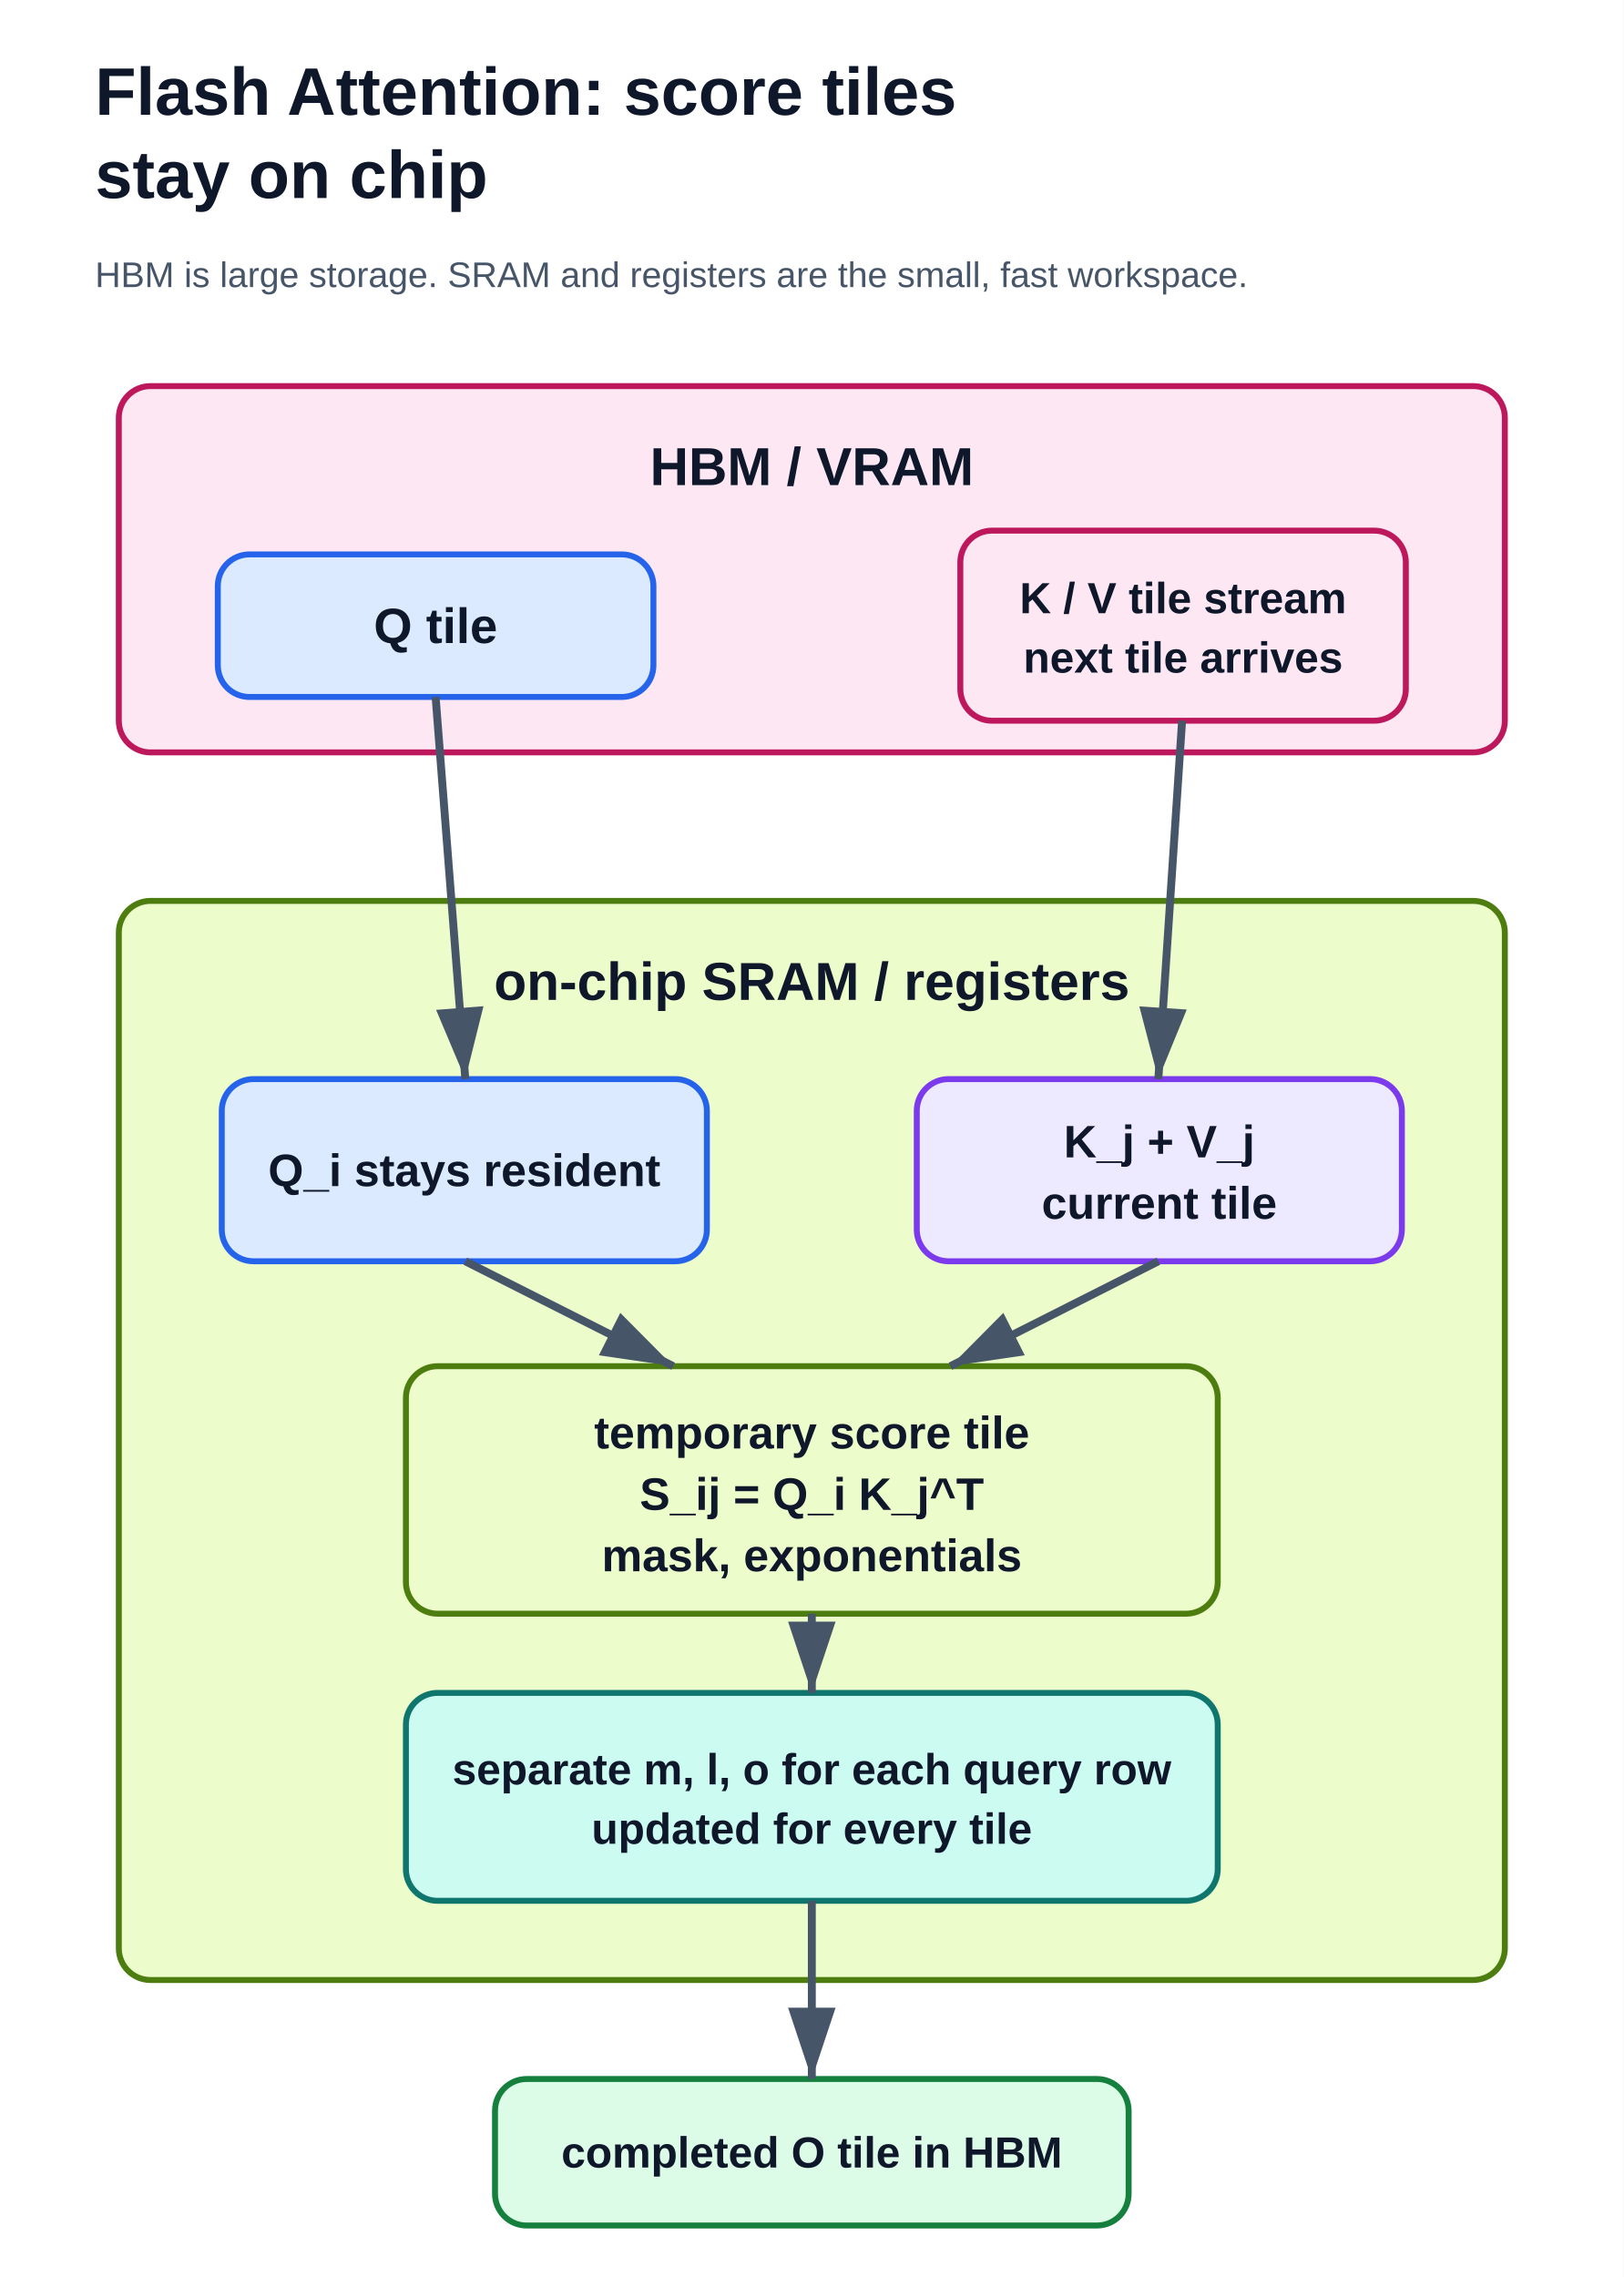
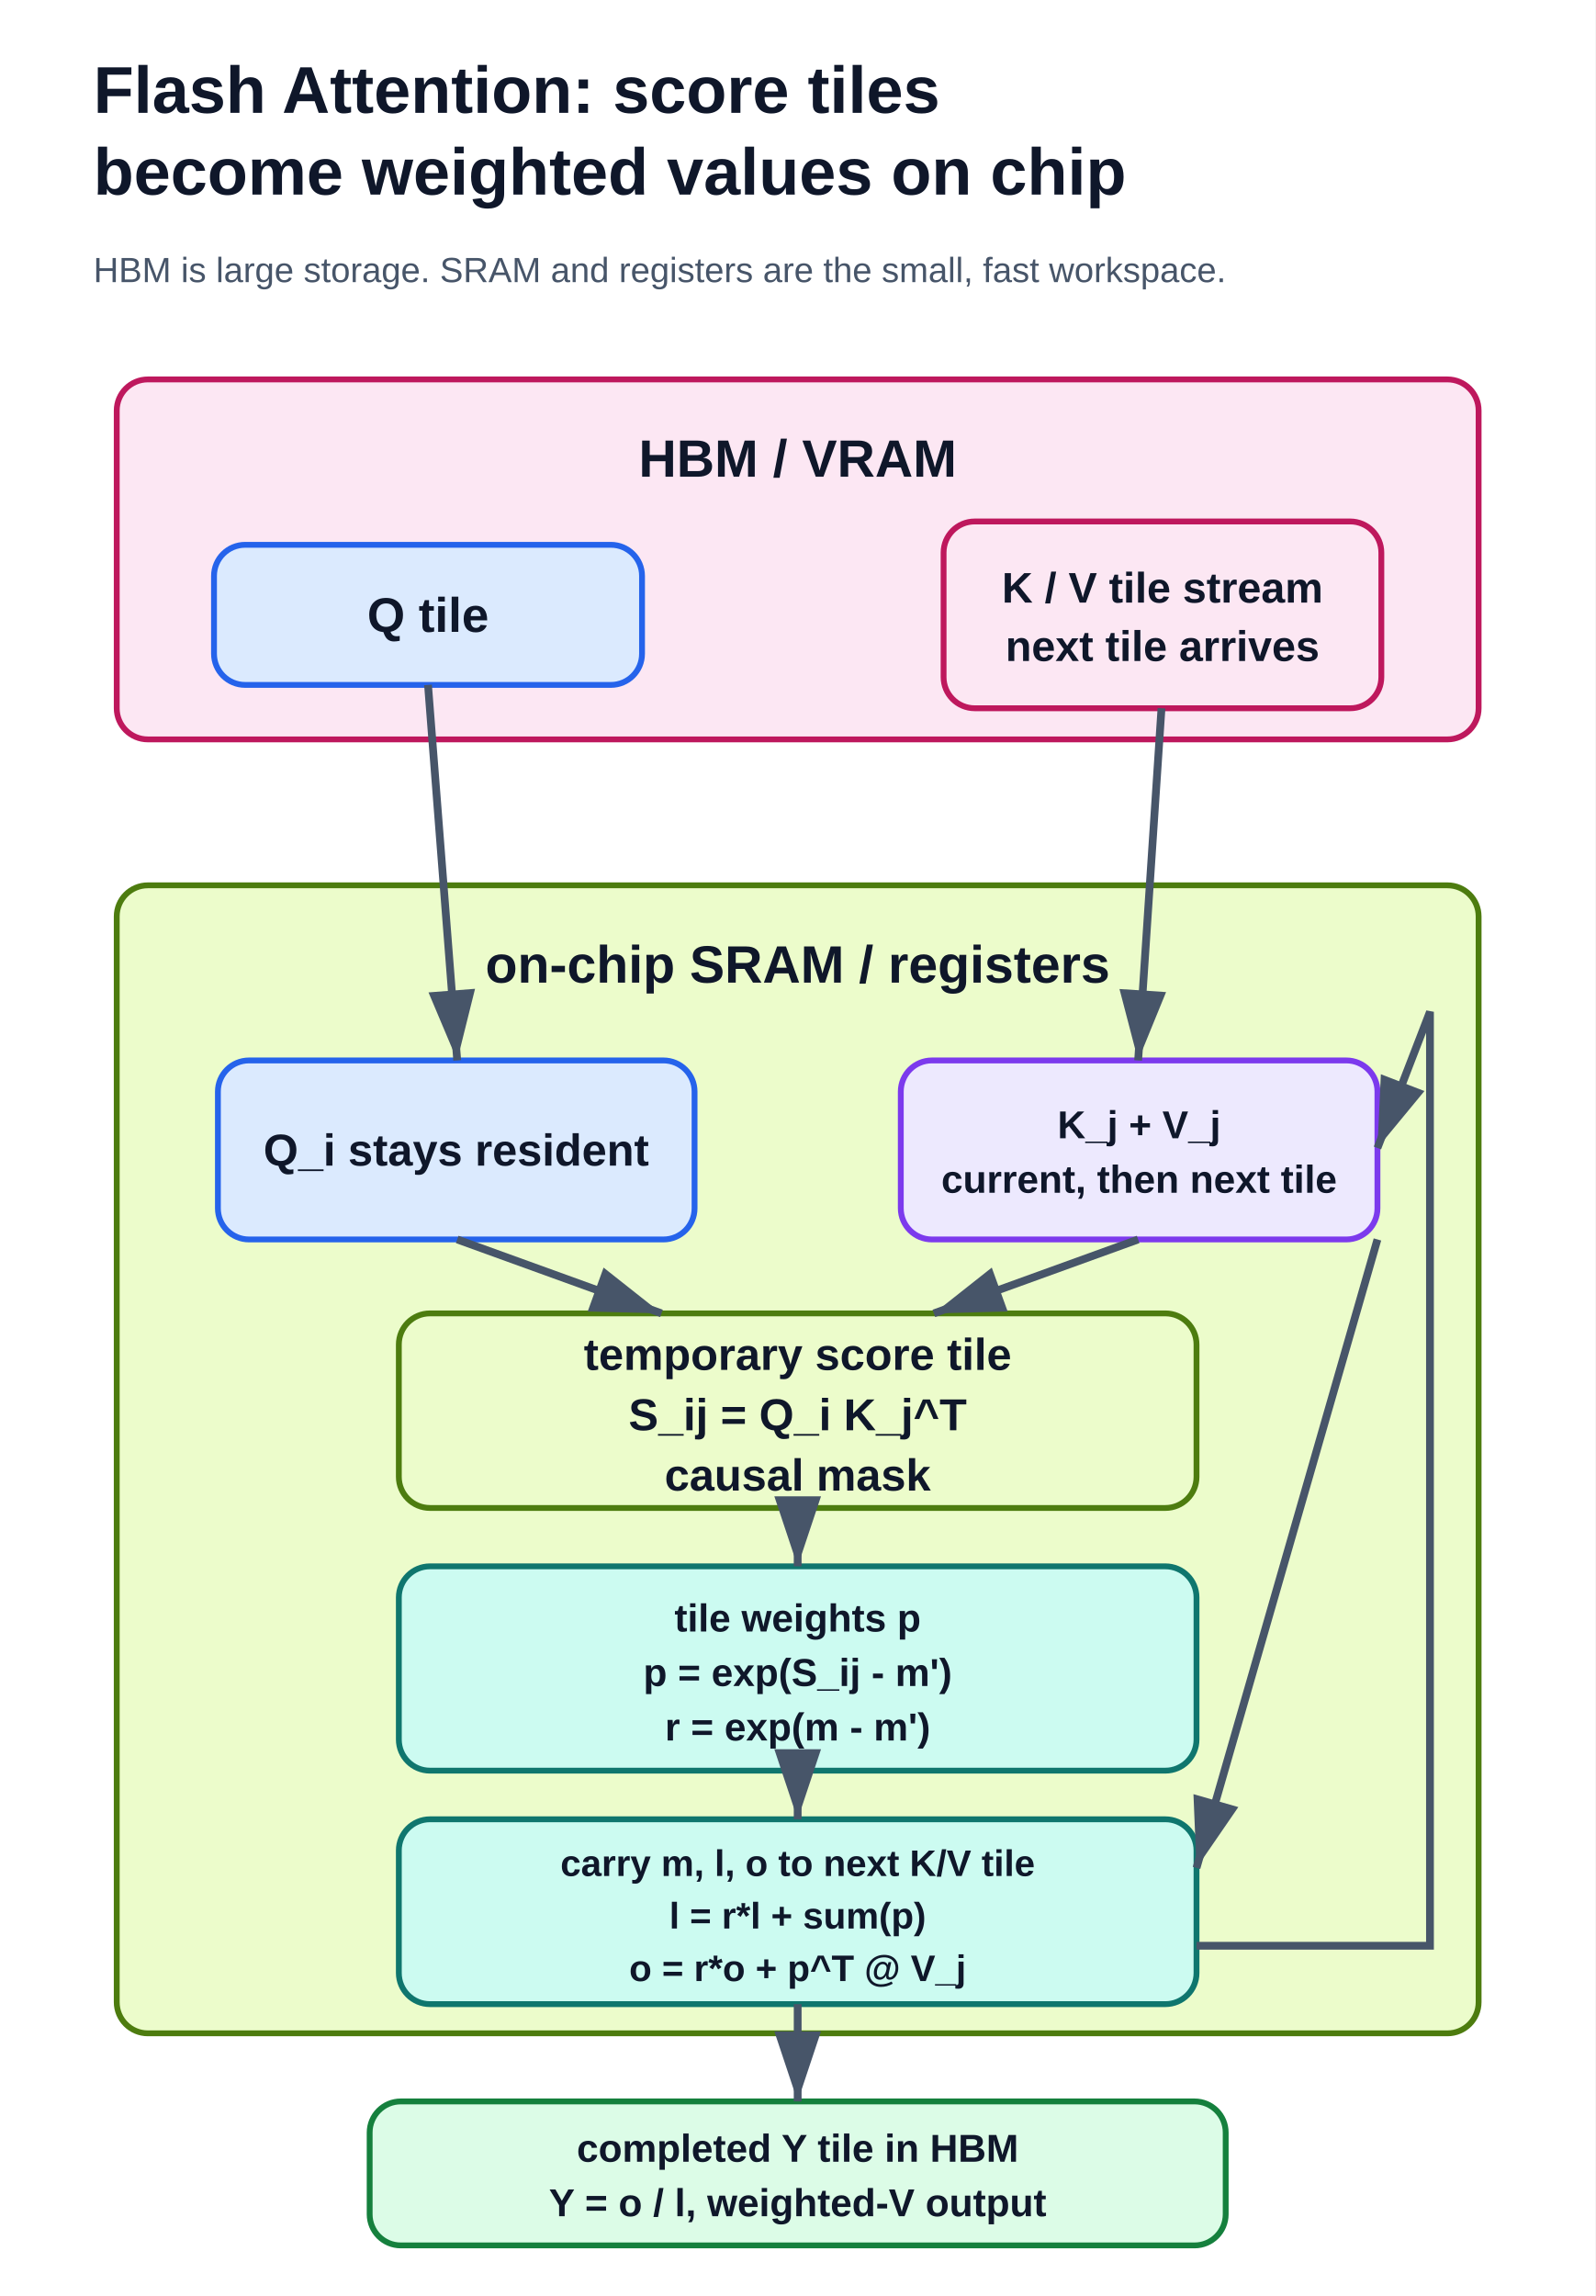
- <svg xmlns="http://www.w3.org/2000/svg" width="820" height="1150" viewBox="0 0 820 1150" role="img" aria-labelledby="title desc">
+ <svg xmlns="http://www.w3.org/2000/svg" width="820" height="1180" viewBox="0 0 820 1180" role="img" aria-labelledby="title desc">
  <defs>
    <marker id="arrow" markerWidth="10" markerHeight="10" refX="9" refY="3" orient="auto" markerUnits="strokeWidth">
      <path d="M0,0 L0,6 L9,3 z" fill="#475569" />
    </marker>
  </defs>
  <rect width="100%" height="100%" fill="#ffffff" />
  <text x="48" y="58" text-anchor="start" font-family="Arial, sans-serif" font-size="34" font-weight="700" fill="#0f172a">Flash Attention: score tiles</text>
-   <text x="48" y="100" text-anchor="start" font-family="Arial, sans-serif" font-size="34" font-weight="700" fill="#0f172a">stay on chip</text>
+   <text x="48" y="100" text-anchor="start" font-family="Arial, sans-serif" font-size="34" font-weight="700" fill="#0f172a">become weighted values on chip</text>
  <text x="48" y="145" text-anchor="start" font-family="Arial, sans-serif" font-size="18" font-weight="400" fill="#475569">HBM is large storage. SRAM and registers are the small, fast workspace.</text>
  <rect x="60" y="195" width="700" height="185" rx="16" fill="#fce7f3" stroke="#be185d" stroke-width="3" />
  <text x="410" y="245" text-anchor="middle" font-family="Arial, sans-serif" font-size="27" font-weight="700" fill="#0f172a">HBM / VRAM</text>
  <rect x="110" y="280" width="220" height="72" rx="16" fill="#dbeafe" stroke="#2563eb" stroke-width="3" />
  <text x="220.0" y="324.75" text-anchor="middle" font-family="Arial, sans-serif" font-size="25" font-weight="600" fill="#0f172a">Q tile</text>
  <rect x="485" y="268" width="225" height="96" rx="16" fill="#fce7f3" stroke="#be185d" stroke-width="3" />
  <text x="597.5" y="309.7" text-anchor="middle" font-family="Arial, sans-serif" font-size="22" font-weight="600" fill="#0f172a">K / V tile stream</text>
  <text x="597.5" y="339.7" text-anchor="middle" font-family="Arial, sans-serif" font-size="22" font-weight="600" fill="#0f172a">next tile arrives</text>
-   <rect x="60" y="455" width="700" height="545" rx="16" fill="#ecfccb" stroke="#4d7c0f" stroke-width="3" />
+   <rect x="60" y="455" width="700" height="590" rx="16" fill="#ecfccb" stroke="#4d7c0f" stroke-width="3" />
  <text x="410" y="505" text-anchor="middle" font-family="Arial, sans-serif" font-size="27" font-weight="700" fill="#0f172a">on-chip SRAM / registers</text>
  <rect x="112" y="545" width="245" height="92" rx="16" fill="#dbeafe" stroke="#2563eb" stroke-width="3" />
  <text x="234.5" y="599.05" text-anchor="middle" font-family="Arial, sans-serif" font-size="23" font-weight="600" fill="#0f172a">Q_i stays resident</text>
  <rect x="463" y="545" width="245" height="92" rx="16" fill="#ede9fe" stroke="#7c3aed" stroke-width="3" />
-   <text x="585.5" y="584.55" text-anchor="middle" font-family="Arial, sans-serif" font-size="23" font-weight="600" fill="#0f172a">K_j + V_j</text>
-   <text x="585.5" y="615.55" text-anchor="middle" font-family="Arial, sans-serif" font-size="23" font-weight="600" fill="#0f172a">current tile</text>
-   <rect x="205" y="690" width="410" height="125" rx="16" fill="#ecfccb" stroke="#4d7c0f" stroke-width="3" />
-   <text x="410.0" y="731.55" text-anchor="middle" font-family="Arial, sans-serif" font-size="23" font-weight="600" fill="#0f172a">temporary score tile</text>
-   <text x="410.0" y="762.55" text-anchor="middle" font-family="Arial, sans-serif" font-size="23" font-weight="600" fill="#0f172a">S_ij = Q_i K_j^T</text>
-   <text x="410.0" y="793.55" text-anchor="middle" font-family="Arial, sans-serif" font-size="23" font-weight="600" fill="#0f172a">mask, exponentials</text>
-   <rect x="205" y="855" width="410" height="105" rx="16" fill="#ccfbf1" stroke="#0f766e" stroke-width="3" />
-   <text x="410.0" y="901.2" text-anchor="middle" font-family="Arial, sans-serif" font-size="22" font-weight="600" fill="#0f172a">separate m, l, o for each query row</text>
-   <text x="410.0" y="931.2" text-anchor="middle" font-family="Arial, sans-serif" font-size="22" font-weight="600" fill="#0f172a">updated for every tile</text>
-   <rect x="250" y="1050" width="320" height="74" rx="16" fill="#dcfce7" stroke="#15803d" stroke-width="3" />
-   <text x="410.0" y="1094.7" text-anchor="middle" font-family="Arial, sans-serif" font-size="22" font-weight="600" fill="#0f172a">completed O tile in HBM</text>
+   <text x="585.5" y="585.0" text-anchor="middle" font-family="Arial, sans-serif" font-size="20" font-weight="600" fill="#0f172a">K_j + V_j</text>
+   <text x="585.5" y="613.0" text-anchor="middle" font-family="Arial, sans-serif" font-size="20" font-weight="600" fill="#0f172a">current, then next tile</text>
+   <rect x="205" y="675" width="410" height="100" rx="16" fill="#ecfccb" stroke="#4d7c0f" stroke-width="3" />
+   <text x="410.0" y="704.05" text-anchor="middle" font-family="Arial, sans-serif" font-size="23" font-weight="600" fill="#0f172a">temporary score tile</text>
+   <text x="410.0" y="735.05" text-anchor="middle" font-family="Arial, sans-serif" font-size="23" font-weight="600" fill="#0f172a">S_ij = Q_i K_j^T</text>
+   <text x="410.0" y="766.05" text-anchor="middle" font-family="Arial, sans-serif" font-size="23" font-weight="600" fill="#0f172a">causal mask</text>
+   <rect x="205" y="805" width="410" height="105" rx="16" fill="#ccfbf1" stroke="#0f766e" stroke-width="3" />
+   <text x="410.0" y="838.5" text-anchor="middle" font-family="Arial, sans-serif" font-size="20" font-weight="600" fill="#0f172a">tile weights p</text>
+   <text x="410.0" y="866.5" text-anchor="middle" font-family="Arial, sans-serif" font-size="20" font-weight="600" fill="#0f172a">p = exp(S_ij - m')</text>
+   <text x="410.0" y="894.5" text-anchor="middle" font-family="Arial, sans-serif" font-size="20" font-weight="600" fill="#0f172a">r = exp(m - m')</text>
+   <rect x="205" y="935" width="410" height="95" rx="16" fill="#ccfbf1" stroke="#0f766e" stroke-width="3" />
+   <text x="410.0" y="964.15" text-anchor="middle" font-family="Arial, sans-serif" font-size="19" font-weight="600" fill="#0f172a">carry m, l, o to next K/V tile</text>
+   <text x="410.0" y="991.15" text-anchor="middle" font-family="Arial, sans-serif" font-size="19" font-weight="600" fill="#0f172a">l = r*l + sum(p)</text>
+   <text x="410.0" y="1018.15" text-anchor="middle" font-family="Arial, sans-serif" font-size="19" font-weight="600" fill="#0f172a">o = r*o + p^T @ V_j</text>
+   <rect x="190" y="1080" width="440" height="74" rx="16" fill="#dcfce7" stroke="#15803d" stroke-width="3" />
+   <text x="410.0" y="1111.0" text-anchor="middle" font-family="Arial, sans-serif" font-size="20" font-weight="600" fill="#0f172a">completed Y tile in HBM</text>
+   <text x="410.0" y="1139.0" text-anchor="middle" font-family="Arial, sans-serif" font-size="20" font-weight="600" fill="#0f172a">Y = o / l, weighted-V output</text>
  <path d="M220,352 L235,545" stroke="#475569" stroke-width="4" fill="none" marker-end="url(#arrow)" />
  <path d="M597,364 L585,545" stroke="#475569" stroke-width="4" fill="none" marker-end="url(#arrow)" />
-   <path d="M235,637 L340,690" stroke="#475569" stroke-width="4" fill="none" marker-end="url(#arrow)" />
-   <path d="M585,637 L480,690" stroke="#475569" stroke-width="4" fill="none" marker-end="url(#arrow)" />
-   <path d="M410,815 L410,855" stroke="#475569" stroke-width="4" fill="none" marker-end="url(#arrow)" />
-   <path d="M410,960 L410,1050" stroke="#475569" stroke-width="4" fill="none" marker-end="url(#arrow)" />
+   <path d="M235,637 L340,675" stroke="#475569" stroke-width="4" fill="none" marker-end="url(#arrow)" />
+   <path d="M585,637 L480,675" stroke="#475569" stroke-width="4" fill="none" marker-end="url(#arrow)" />
+   <path d="M410,775 L410,805" stroke="#475569" stroke-width="4" fill="none" marker-end="url(#arrow)" />
+   <path d="M410,910 L410,935" stroke="#475569" stroke-width="4" fill="none" marker-end="url(#arrow)" />
+   <path d="M708,637 L615,960" stroke="#475569" stroke-width="4" fill="none" marker-end="url(#arrow)" />
+   <path d="M615,1000 L735,1000 L735,520 L708,590" stroke="#475569" stroke-width="4" fill="none" marker-end="url(#arrow)" />
+   <path d="M410,1030 L410,1080" stroke="#475569" stroke-width="4" fill="none" marker-end="url(#arrow)" />
</svg>
